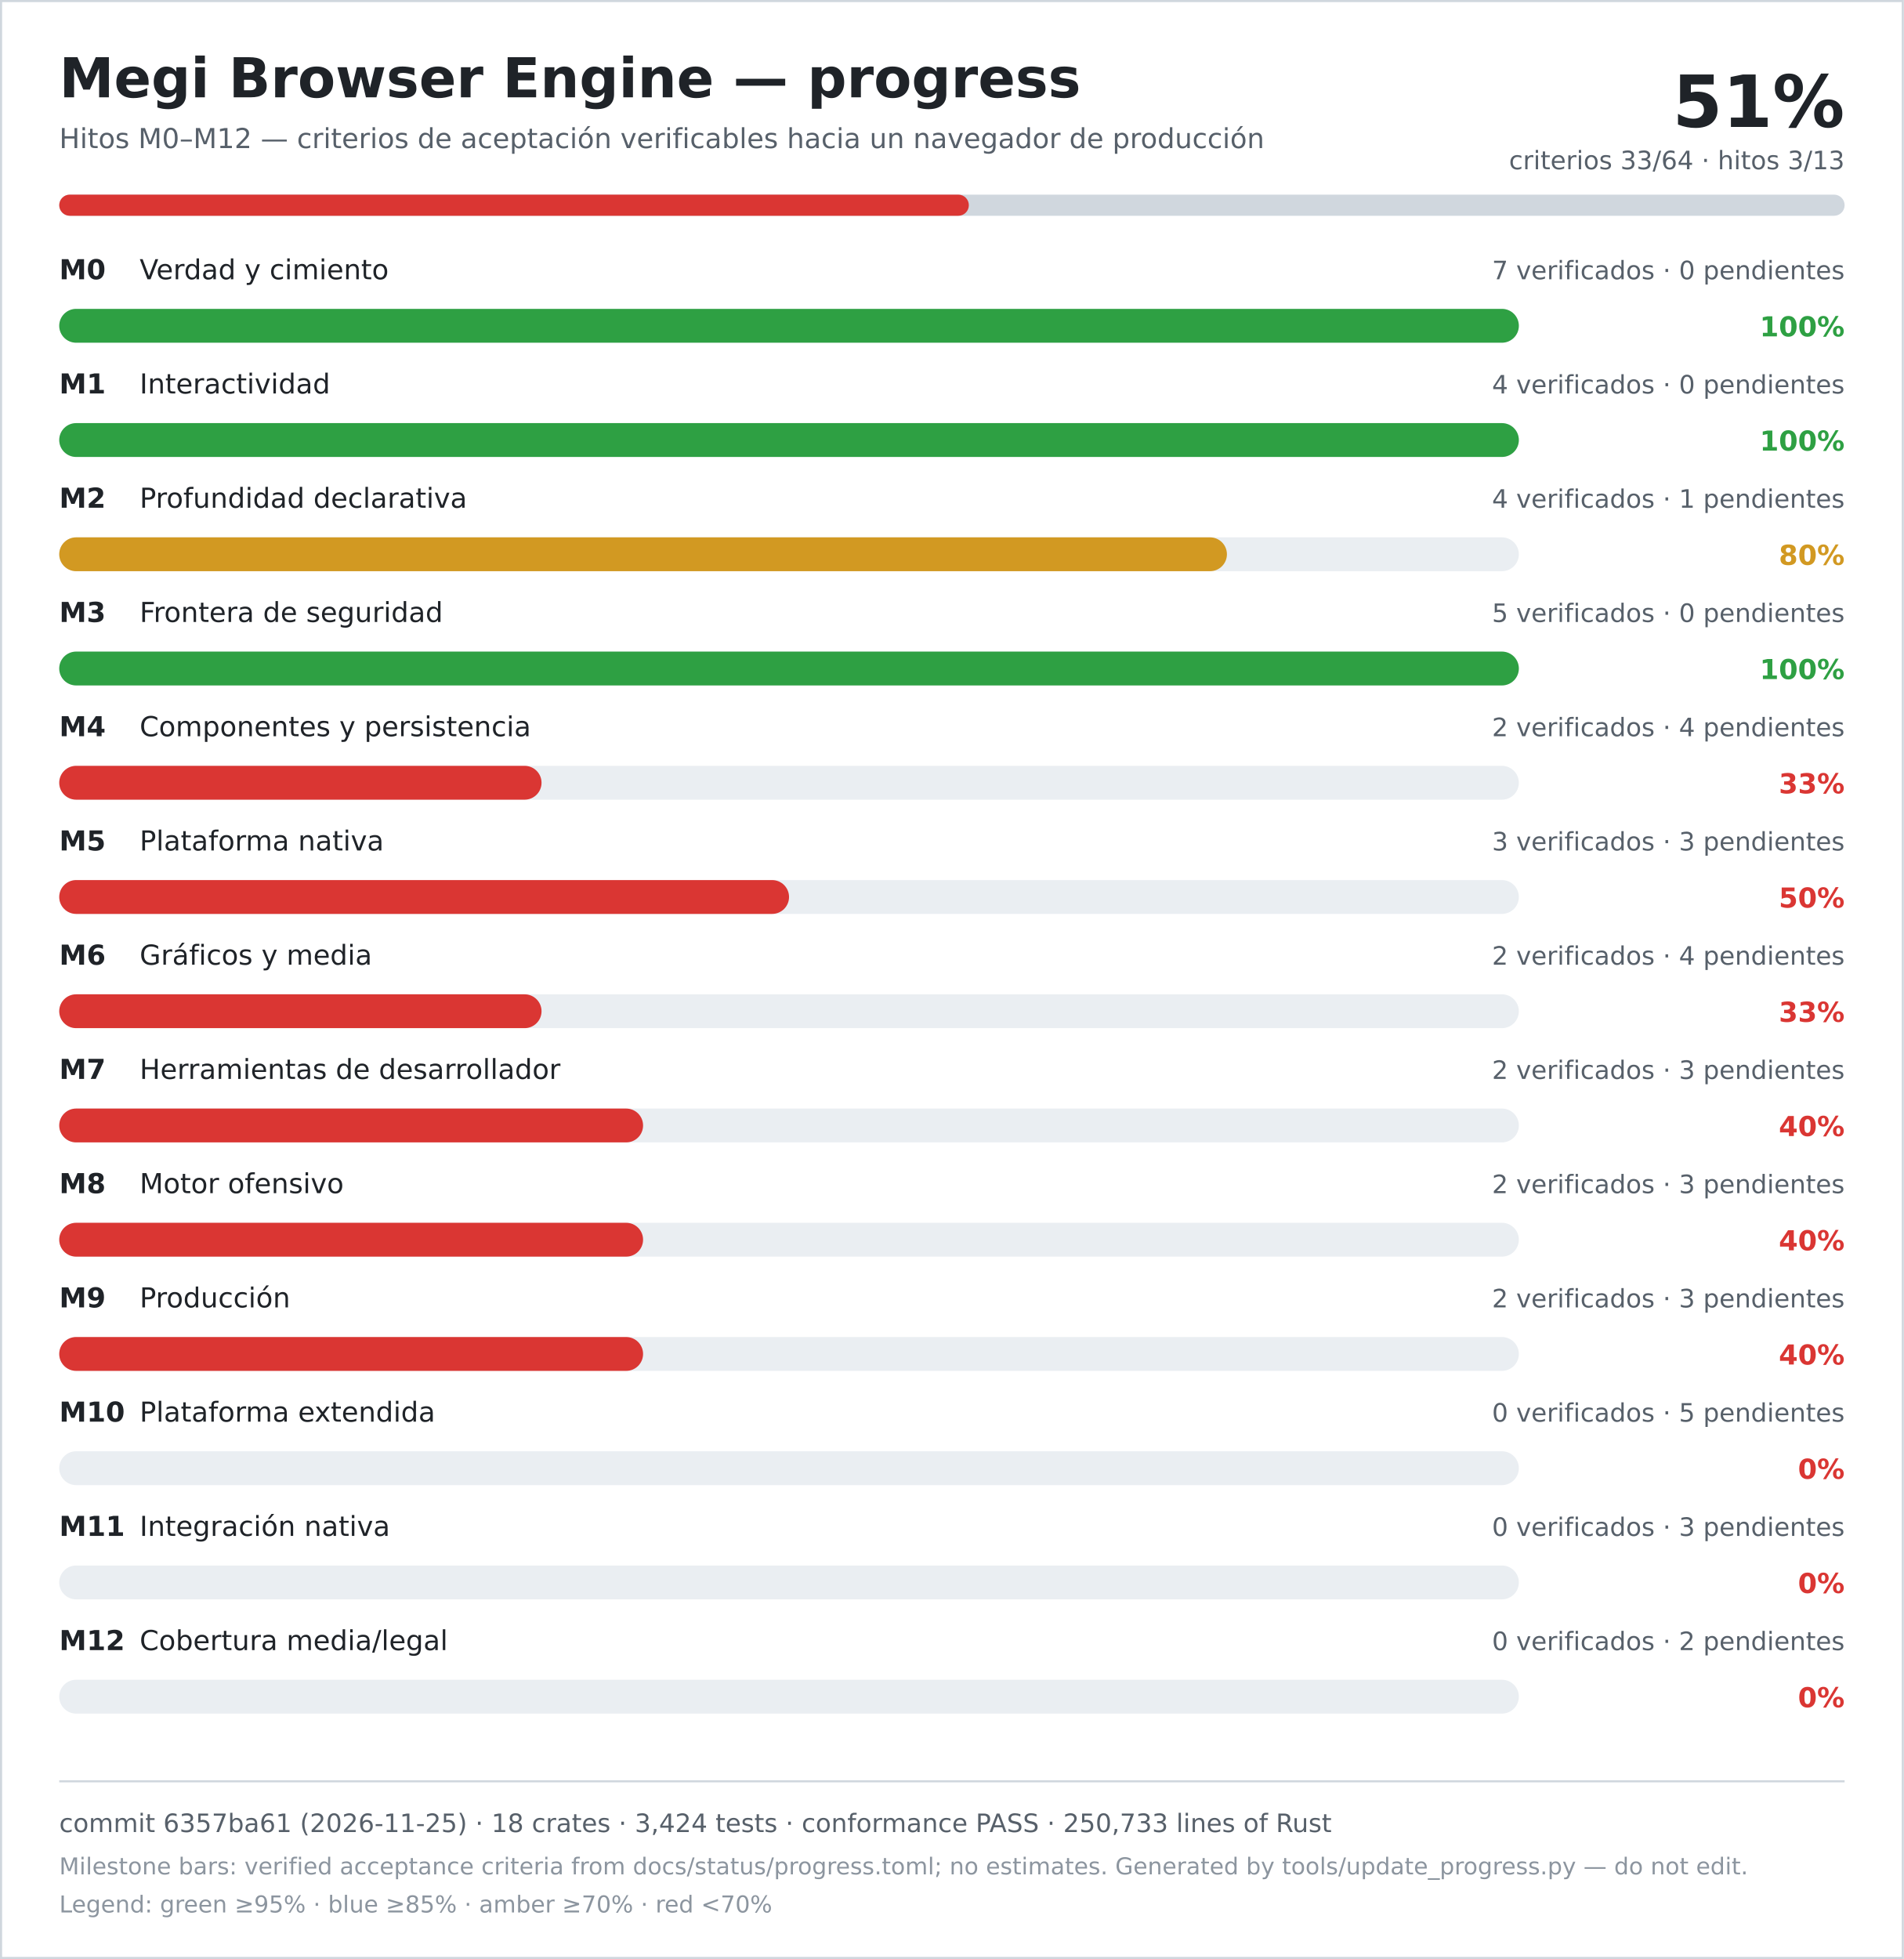
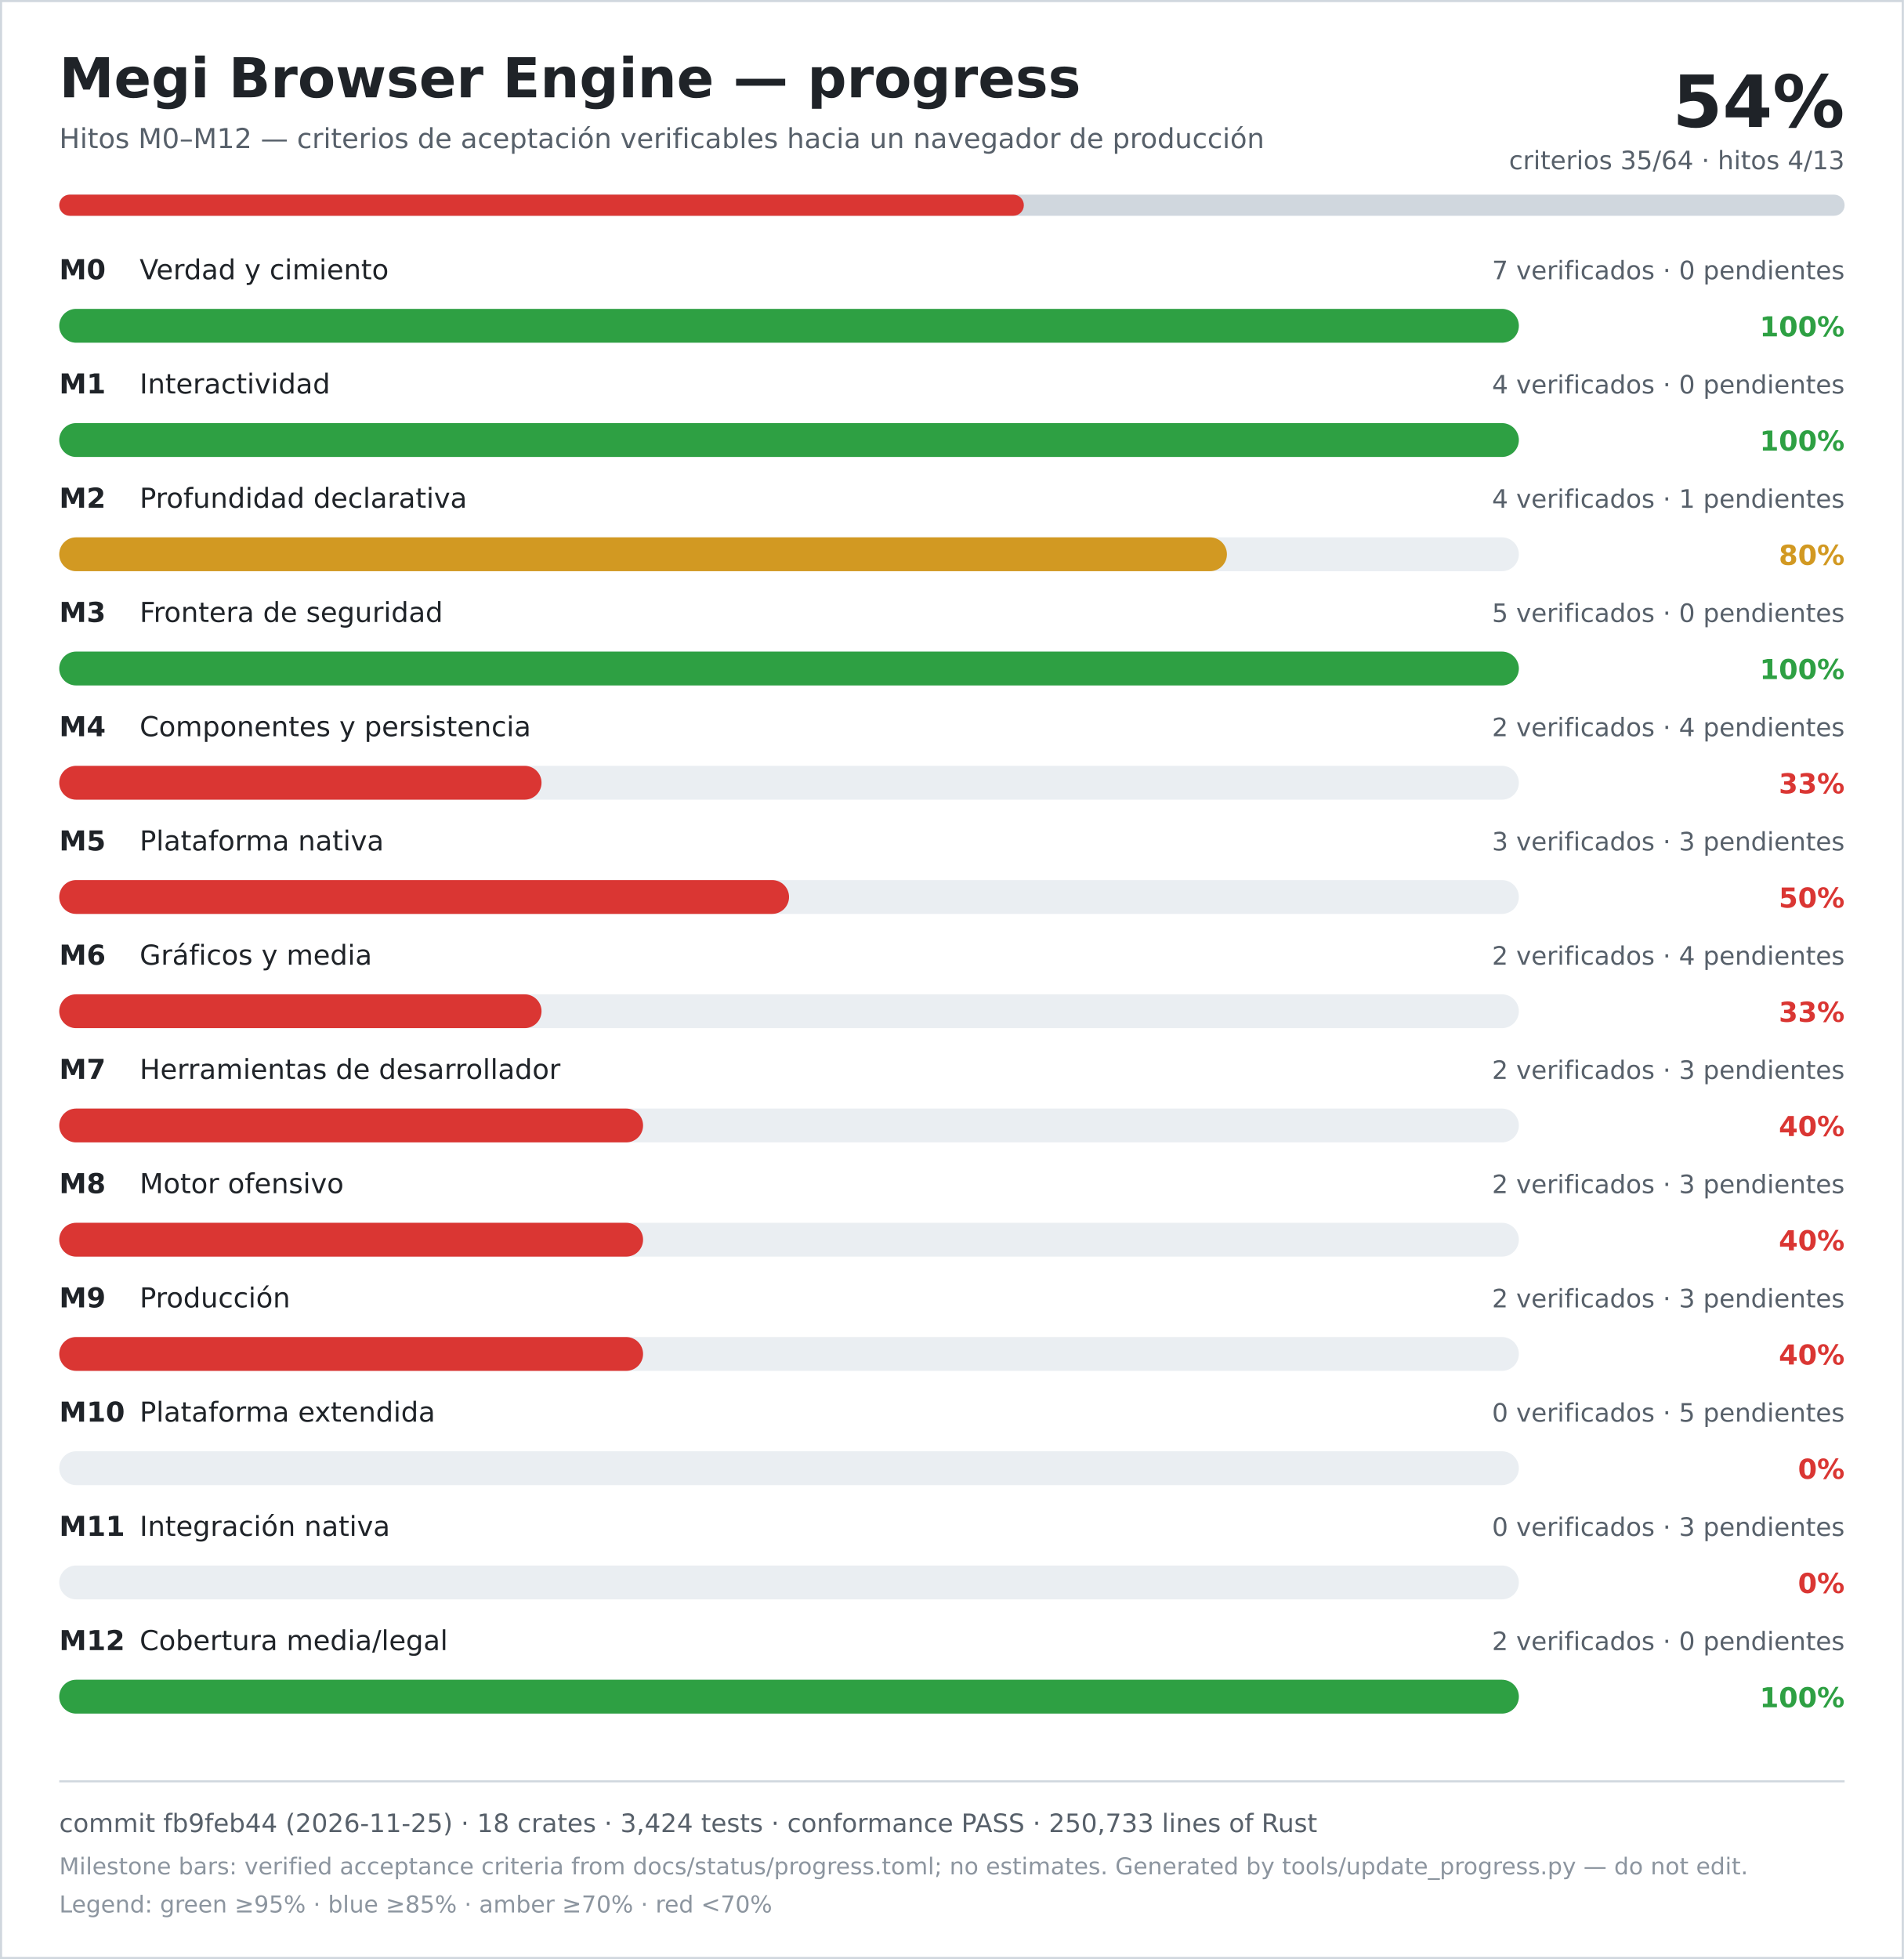
<svg xmlns="http://www.w3.org/2000/svg" width="900" height="926" viewBox="0 0 900 926" role="img" aria-labelledby="title desc">
  <rect width="900" height="926" fill="#ffffff" />
  <rect x="0.5" y="0.5" width="899" height="925" fill="none" stroke="#d0d7de" />
  <text x="28" y="46" font-family="DejaVu Sans, Verdana, sans-serif" font-size="26" font-weight="700" fill="#1f2328">Megi Browser Engine — progress</text>
  <text x="28" y="70" font-family="DejaVu Sans, Verdana, sans-serif" font-size="13" fill="#57606a">Hitos M0–M12 — criterios de aceptación verificables hacia un navegador de producción</text>
-   <text x="872" y="60" text-anchor="end" font-family="DejaVu Sans, Verdana, sans-serif" font-size="34" font-weight="700" fill="#1f2328">51%</text>
-   <text x="872" y="80" text-anchor="end" font-family="DejaVu Sans, Verdana, sans-serif" font-size="12" fill="#57606a">criterios 33/64 · hitos 3/13</text>
+   <text x="872" y="60" text-anchor="end" font-family="DejaVu Sans, Verdana, sans-serif" font-size="34" font-weight="700" fill="#1f2328">54%</text>
+   <text x="872" y="80" text-anchor="end" font-family="DejaVu Sans, Verdana, sans-serif" font-size="12" fill="#57606a">criterios 35/64 · hitos 4/13</text>
  <rect x="28" y="92" width="844" height="10" rx="5" fill="#d0d7de" />
-   <rect x="28" y="92" width="430" height="10" rx="5" fill="#da3633" />
+   <rect x="28" y="92" width="456" height="10" rx="5" fill="#da3633" />
  <text x="28" y="132" font-family="DejaVu Sans, Verdana, sans-serif" font-size="13" font-weight="700" fill="#1f2328">M0</text>
  <text x="66" y="132" font-family="DejaVu Sans, Verdana, sans-serif" font-size="13" fill="#1f2328">Verdad y cimiento</text>
  <text x="872" y="132" text-anchor="end" font-family="DejaVu Sans, Verdana, sans-serif" font-size="12" fill="#57606a">7 verificados · 0 pendientes</text>
  <rect x="28" y="146" width="690" height="16" rx="8" fill="#eaeef2" />
  <rect x="28" y="146" width="690" height="16" rx="8" fill="#2ea043" />
  <text x="872" y="159" text-anchor="end" font-family="DejaVu Sans, Verdana, sans-serif" font-size="13" font-weight="700" fill="#2ea043">100%</text>
  <text x="28" y="186" font-family="DejaVu Sans, Verdana, sans-serif" font-size="13" font-weight="700" fill="#1f2328">M1</text>
  <text x="66" y="186" font-family="DejaVu Sans, Verdana, sans-serif" font-size="13" fill="#1f2328">Interactividad</text>
  <text x="872" y="186" text-anchor="end" font-family="DejaVu Sans, Verdana, sans-serif" font-size="12" fill="#57606a">4 verificados · 0 pendientes</text>
  <rect x="28" y="200" width="690" height="16" rx="8" fill="#eaeef2" />
  <rect x="28" y="200" width="690" height="16" rx="8" fill="#2ea043" />
  <text x="872" y="213" text-anchor="end" font-family="DejaVu Sans, Verdana, sans-serif" font-size="13" font-weight="700" fill="#2ea043">100%</text>
  <text x="28" y="240" font-family="DejaVu Sans, Verdana, sans-serif" font-size="13" font-weight="700" fill="#1f2328">M2</text>
  <text x="66" y="240" font-family="DejaVu Sans, Verdana, sans-serif" font-size="13" fill="#1f2328">Profundidad declarativa</text>
  <text x="872" y="240" text-anchor="end" font-family="DejaVu Sans, Verdana, sans-serif" font-size="12" fill="#57606a">4 verificados · 1 pendientes</text>
  <rect x="28" y="254" width="690" height="16" rx="8" fill="#eaeef2" />
  <rect x="28" y="254" width="552" height="16" rx="8" fill="#d29922" />
  <text x="872" y="267" text-anchor="end" font-family="DejaVu Sans, Verdana, sans-serif" font-size="13" font-weight="700" fill="#d29922">80%</text>
  <text x="28" y="294" font-family="DejaVu Sans, Verdana, sans-serif" font-size="13" font-weight="700" fill="#1f2328">M3</text>
  <text x="66" y="294" font-family="DejaVu Sans, Verdana, sans-serif" font-size="13" fill="#1f2328">Frontera de seguridad</text>
  <text x="872" y="294" text-anchor="end" font-family="DejaVu Sans, Verdana, sans-serif" font-size="12" fill="#57606a">5 verificados · 0 pendientes</text>
  <rect x="28" y="308" width="690" height="16" rx="8" fill="#eaeef2" />
  <rect x="28" y="308" width="690" height="16" rx="8" fill="#2ea043" />
  <text x="872" y="321" text-anchor="end" font-family="DejaVu Sans, Verdana, sans-serif" font-size="13" font-weight="700" fill="#2ea043">100%</text>
  <text x="28" y="348" font-family="DejaVu Sans, Verdana, sans-serif" font-size="13" font-weight="700" fill="#1f2328">M4</text>
  <text x="66" y="348" font-family="DejaVu Sans, Verdana, sans-serif" font-size="13" fill="#1f2328">Componentes y persistencia</text>
  <text x="872" y="348" text-anchor="end" font-family="DejaVu Sans, Verdana, sans-serif" font-size="12" fill="#57606a">2 verificados · 4 pendientes</text>
  <rect x="28" y="362" width="690" height="16" rx="8" fill="#eaeef2" />
  <rect x="28" y="362" width="228" height="16" rx="8" fill="#da3633" />
  <text x="872" y="375" text-anchor="end" font-family="DejaVu Sans, Verdana, sans-serif" font-size="13" font-weight="700" fill="#da3633">33%</text>
  <text x="28" y="402" font-family="DejaVu Sans, Verdana, sans-serif" font-size="13" font-weight="700" fill="#1f2328">M5</text>
  <text x="66" y="402" font-family="DejaVu Sans, Verdana, sans-serif" font-size="13" fill="#1f2328">Plataforma nativa</text>
  <text x="872" y="402" text-anchor="end" font-family="DejaVu Sans, Verdana, sans-serif" font-size="12" fill="#57606a">3 verificados · 3 pendientes</text>
  <rect x="28" y="416" width="690" height="16" rx="8" fill="#eaeef2" />
  <rect x="28" y="416" width="345" height="16" rx="8" fill="#da3633" />
  <text x="872" y="429" text-anchor="end" font-family="DejaVu Sans, Verdana, sans-serif" font-size="13" font-weight="700" fill="#da3633">50%</text>
  <text x="28" y="456" font-family="DejaVu Sans, Verdana, sans-serif" font-size="13" font-weight="700" fill="#1f2328">M6</text>
  <text x="66" y="456" font-family="DejaVu Sans, Verdana, sans-serif" font-size="13" fill="#1f2328">Gráficos y media</text>
  <text x="872" y="456" text-anchor="end" font-family="DejaVu Sans, Verdana, sans-serif" font-size="12" fill="#57606a">2 verificados · 4 pendientes</text>
  <rect x="28" y="470" width="690" height="16" rx="8" fill="#eaeef2" />
  <rect x="28" y="470" width="228" height="16" rx="8" fill="#da3633" />
  <text x="872" y="483" text-anchor="end" font-family="DejaVu Sans, Verdana, sans-serif" font-size="13" font-weight="700" fill="#da3633">33%</text>
  <text x="28" y="510" font-family="DejaVu Sans, Verdana, sans-serif" font-size="13" font-weight="700" fill="#1f2328">M7</text>
  <text x="66" y="510" font-family="DejaVu Sans, Verdana, sans-serif" font-size="13" fill="#1f2328">Herramientas de desarrollador</text>
  <text x="872" y="510" text-anchor="end" font-family="DejaVu Sans, Verdana, sans-serif" font-size="12" fill="#57606a">2 verificados · 3 pendientes</text>
  <rect x="28" y="524" width="690" height="16" rx="8" fill="#eaeef2" />
  <rect x="28" y="524" width="276" height="16" rx="8" fill="#da3633" />
  <text x="872" y="537" text-anchor="end" font-family="DejaVu Sans, Verdana, sans-serif" font-size="13" font-weight="700" fill="#da3633">40%</text>
  <text x="28" y="564" font-family="DejaVu Sans, Verdana, sans-serif" font-size="13" font-weight="700" fill="#1f2328">M8</text>
  <text x="66" y="564" font-family="DejaVu Sans, Verdana, sans-serif" font-size="13" fill="#1f2328">Motor ofensivo</text>
  <text x="872" y="564" text-anchor="end" font-family="DejaVu Sans, Verdana, sans-serif" font-size="12" fill="#57606a">2 verificados · 3 pendientes</text>
  <rect x="28" y="578" width="690" height="16" rx="8" fill="#eaeef2" />
  <rect x="28" y="578" width="276" height="16" rx="8" fill="#da3633" />
  <text x="872" y="591" text-anchor="end" font-family="DejaVu Sans, Verdana, sans-serif" font-size="13" font-weight="700" fill="#da3633">40%</text>
  <text x="28" y="618" font-family="DejaVu Sans, Verdana, sans-serif" font-size="13" font-weight="700" fill="#1f2328">M9</text>
  <text x="66" y="618" font-family="DejaVu Sans, Verdana, sans-serif" font-size="13" fill="#1f2328">Producción</text>
  <text x="872" y="618" text-anchor="end" font-family="DejaVu Sans, Verdana, sans-serif" font-size="12" fill="#57606a">2 verificados · 3 pendientes</text>
  <rect x="28" y="632" width="690" height="16" rx="8" fill="#eaeef2" />
  <rect x="28" y="632" width="276" height="16" rx="8" fill="#da3633" />
  <text x="872" y="645" text-anchor="end" font-family="DejaVu Sans, Verdana, sans-serif" font-size="13" font-weight="700" fill="#da3633">40%</text>
  <text x="28" y="672" font-family="DejaVu Sans, Verdana, sans-serif" font-size="13" font-weight="700" fill="#1f2328">M10</text>
  <text x="66" y="672" font-family="DejaVu Sans, Verdana, sans-serif" font-size="13" fill="#1f2328">Plataforma extendida</text>
  <text x="872" y="672" text-anchor="end" font-family="DejaVu Sans, Verdana, sans-serif" font-size="12" fill="#57606a">0 verificados · 5 pendientes</text>
  <rect x="28" y="686" width="690" height="16" rx="8" fill="#eaeef2" />
  <rect x="28" y="686" width="0" height="16" rx="8" fill="#da3633" />
  <text x="872" y="699" text-anchor="end" font-family="DejaVu Sans, Verdana, sans-serif" font-size="13" font-weight="700" fill="#da3633">0%</text>
  <text x="28" y="726" font-family="DejaVu Sans, Verdana, sans-serif" font-size="13" font-weight="700" fill="#1f2328">M11</text>
  <text x="66" y="726" font-family="DejaVu Sans, Verdana, sans-serif" font-size="13" fill="#1f2328">Integración nativa</text>
  <text x="872" y="726" text-anchor="end" font-family="DejaVu Sans, Verdana, sans-serif" font-size="12" fill="#57606a">0 verificados · 3 pendientes</text>
  <rect x="28" y="740" width="690" height="16" rx="8" fill="#eaeef2" />
  <rect x="28" y="740" width="0" height="16" rx="8" fill="#da3633" />
  <text x="872" y="753" text-anchor="end" font-family="DejaVu Sans, Verdana, sans-serif" font-size="13" font-weight="700" fill="#da3633">0%</text>
  <text x="28" y="780" font-family="DejaVu Sans, Verdana, sans-serif" font-size="13" font-weight="700" fill="#1f2328">M12</text>
  <text x="66" y="780" font-family="DejaVu Sans, Verdana, sans-serif" font-size="13" fill="#1f2328">Cobertura media/legal</text>
-   <text x="872" y="780" text-anchor="end" font-family="DejaVu Sans, Verdana, sans-serif" font-size="12" fill="#57606a">0 verificados · 2 pendientes</text>
+   <text x="872" y="780" text-anchor="end" font-family="DejaVu Sans, Verdana, sans-serif" font-size="12" fill="#57606a">2 verificados · 0 pendientes</text>
  <rect x="28" y="794" width="690" height="16" rx="8" fill="#eaeef2" />
-   <rect x="28" y="794" width="0" height="16" rx="8" fill="#da3633" />
-   <text x="872" y="807" text-anchor="end" font-family="DejaVu Sans, Verdana, sans-serif" font-size="13" font-weight="700" fill="#da3633">0%</text>
+   <rect x="28" y="794" width="690" height="16" rx="8" fill="#2ea043" />
+   <text x="872" y="807" text-anchor="end" font-family="DejaVu Sans, Verdana, sans-serif" font-size="13" font-weight="700" fill="#2ea043">100%</text>
  <line x1="28" y1="842" x2="872" y2="842" stroke="#d0d7de" />
-   <text x="28" y="866" font-family="DejaVu Sans, Verdana, sans-serif" font-size="12" fill="#57606a">commit 6357ba61 (2026-11-25) · 18 crates · 3,424 tests · conformance PASS · 250,733 lines of Rust</text>
+   <text x="28" y="866" font-family="DejaVu Sans, Verdana, sans-serif" font-size="12" fill="#57606a">commit fb9feb44 (2026-11-25) · 18 crates · 3,424 tests · conformance PASS · 250,733 lines of Rust</text>
  <text x="28" y="886" font-family="DejaVu Sans, Verdana, sans-serif" font-size="11" fill="#8c959f">Milestone bars: verified acceptance criteria from docs/status/progress.toml; no estimates. Generated by tools/update_progress.py — do not edit.</text>
  <text x="28" y="904" font-family="DejaVu Sans, Verdana, sans-serif" font-size="11" fill="#8c959f">Legend: green ≥95% · blue ≥85% · amber ≥70% · red &lt;70%</text>
</svg>
